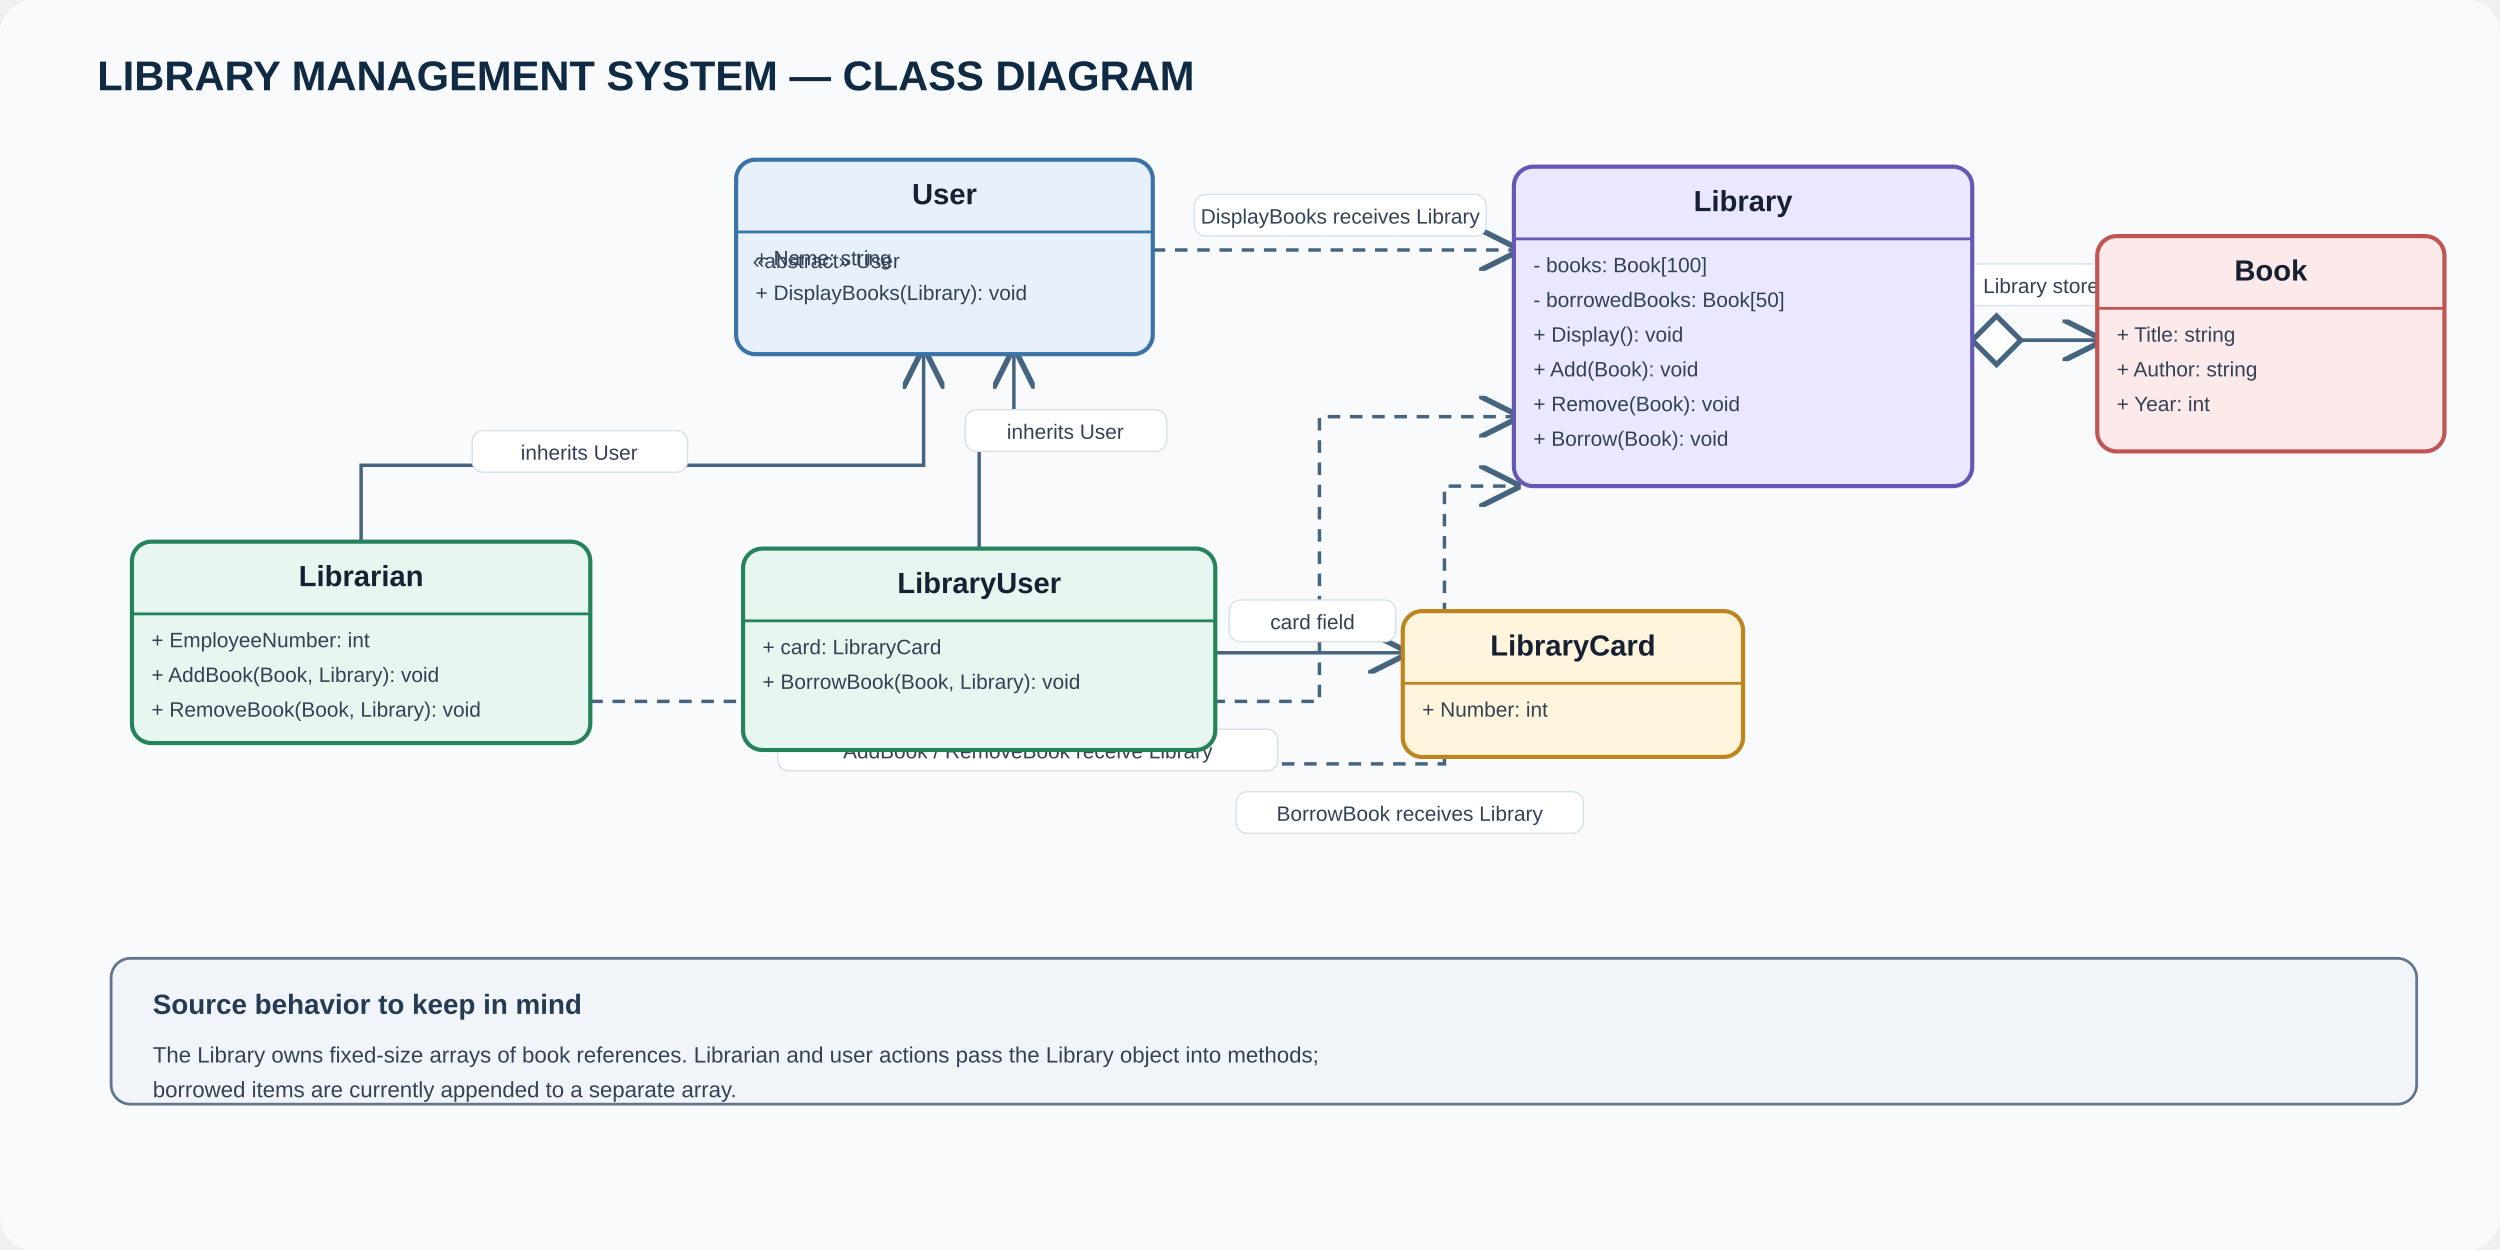
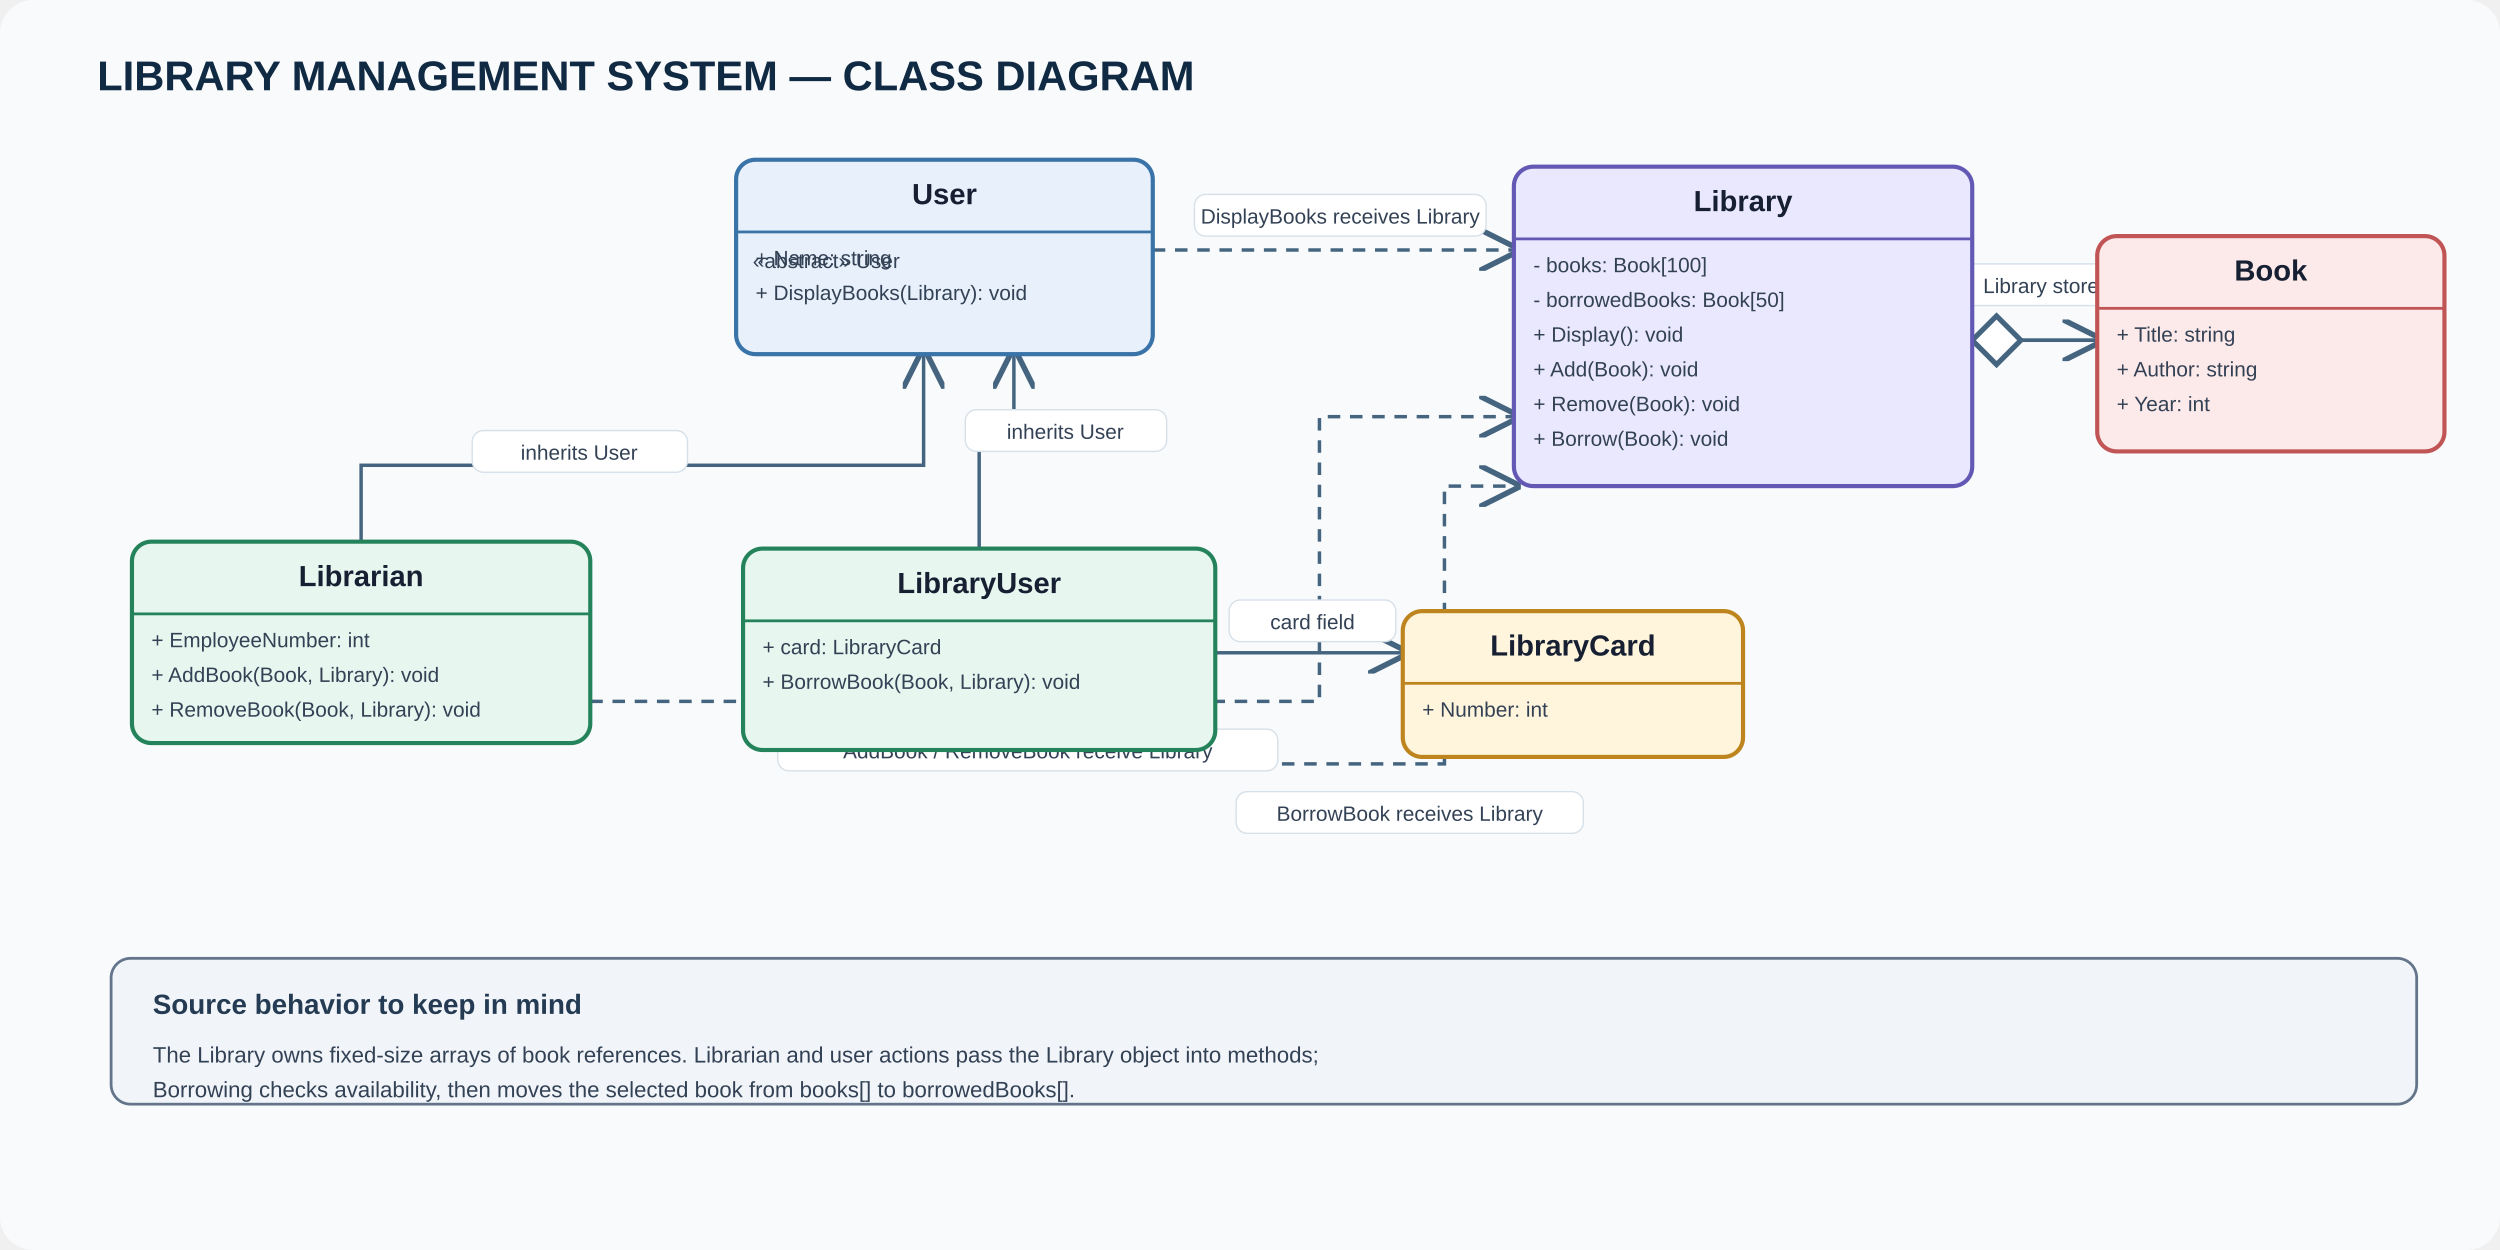
<svg xmlns="http://www.w3.org/2000/svg" width="1800" height="900" viewBox="0 0 1800 900">
  <defs>
    <marker id="arr" markerWidth="12" markerHeight="12" refX="10" refY="6" orient="auto">
      <path d="M0 0 L12 6 L0 12" fill="none" stroke="#45647f" stroke-width="1.6" />
    </marker>
    <marker id="dia" markerWidth="16" markerHeight="16" refX="1" refY="8" orient="auto">
      <path d="M1 8 L8 1 L15 8 L8 15 Z" fill="white" stroke="#45647f" stroke-width="1.5" />
    </marker>
  </defs>
  <rect width="1800" height="900" rx="24" fill="#f8fafc" />
  <text x="70" y="65" font-family="Arial" font-size="30" font-weight="700" fill="#102a43">LIBRARY MANAGEMENT SYSTEM — CLASS DIAGRAM</text>
  <g fill="none" stroke="#45647f" stroke-width="2.5" marker-end="url(#arr)">
    <path d="M260 390 V335 H665 V255" />
    <path d="M705 395 V300 H730 V255" />
    <path d="M875 470 H1010" />
    <path d="M1420 245 H1510" />
    <path d="M425 505 H950 V300 H1090" stroke-dasharray="9 7" />
    <path d="M875 550 H1040 V350 H1090" stroke-dasharray="9 7" />
    <path d="M830 180 H1090" stroke-dasharray="9 7" />
  </g>
  <path d="M1420 245 H1510" fill="none" stroke="#45647f" stroke-width="2.5" marker-start="url(#dia)" />
  <g font-family="Arial" font-size="15" fill="#334155" text-anchor="middle">
    <rect x="340" y="310" width="155" height="30" rx="8" fill="#fff" stroke="#d6e0e8" />
    <text x="417" y="331">inherits User</text>
    <rect x="695" y="295" width="145" height="30" rx="8" fill="#fff" stroke="#d6e0e8" />
    <text x="767" y="316">inherits User</text>
    <rect x="885" y="432" width="120" height="30" rx="8" fill="#fff" stroke="#d6e0e8" />
    <text x="945" y="453">card field</text>
    <rect x="1410" y="190" width="250" height="30" rx="8" fill="#fff" stroke="#d6e0e8" />
    <text x="1535" y="211">Library stores Book[] (up to 100)</text>
    <rect x="560" y="525" width="360" height="30" rx="8" fill="#fff" stroke="#d6e0e8" />
    <text x="740" y="546">AddBook / RemoveBook receive Library</text>
    <rect x="890" y="570" width="250" height="30" rx="8" fill="#fff" stroke="#d6e0e8" />
    <text x="1015" y="591">BorrowBook receives Library</text>
    <rect x="860" y="140" width="210" height="30" rx="8" fill="#fff" stroke="#d6e0e8" />
    <text x="965" y="161">DisplayBooks receives Library</text>
  </g>
  <g>
    <rect x="530" y="115" width="300" height="140" rx="14" fill="#e8f1fb" stroke="#3973a8" stroke-width="3" />
    <path d="M531 167 H829" stroke="#3973a8" stroke-width="2" />
    <text x="680" y="147" text-anchor="middle" font-family="Arial" font-size="21" font-weight="bold" fill="#172033">User</text>
    <text x="542" y="193" font-family="Arial" font-size="15" fill="#334155">«abstract» User</text>
    <text x="544" y="191" font-family="Arial" font-size="15" fill="#334155">+ Name: string</text>
    <text x="544" y="216" font-family="Arial" font-size="15" fill="#334155">+ DisplayBooks(Library): void</text>
  </g>
  <g>
    <rect x="95" y="390" width="330" height="145" rx="14" fill="#e7f6ef" stroke="#24835b" stroke-width="3" />
    <path d="M96 442 H424" stroke="#24835b" stroke-width="2" />
    <text x="260" y="422" text-anchor="middle" font-family="Arial" font-size="21" font-weight="bold" fill="#172033">Librarian</text>
    <text x="109" y="466" font-family="Arial" font-size="15" fill="#334155">+ EmployeeNumber: int</text>
    <text x="109" y="491" font-family="Arial" font-size="15" fill="#334155">+ AddBook(Book, Library): void</text>
    <text x="109" y="516" font-family="Arial" font-size="15" fill="#334155">+ RemoveBook(Book, Library): void</text>
  </g>
  <g>
    <rect x="535" y="395" width="340" height="145" rx="14" fill="#e7f6ef" stroke="#24835b" stroke-width="3" />
    <path d="M536 447 H874" stroke="#24835b" stroke-width="2" />
    <text x="705" y="427" text-anchor="middle" font-family="Arial" font-size="21" font-weight="bold" fill="#172033">LibraryUser</text>
    <text x="549" y="471" font-family="Arial" font-size="15" fill="#334155">+ card: LibraryCard</text>
    <text x="549" y="496" font-family="Arial" font-size="15" fill="#334155">+ BorrowBook(Book, Library): void</text>
  </g>
  <g>
    <rect x="1010" y="440" width="245" height="105" rx="14" fill="#fff4dc" stroke="#be851e" stroke-width="3" />
    <path d="M1011 492 H1254" stroke="#be851e" stroke-width="2" />
    <text x="1132.5" y="472" text-anchor="middle" font-family="Arial" font-size="21" font-weight="bold" fill="#172033">LibraryCard</text>
    <text x="1024" y="516" font-family="Arial" font-size="15" fill="#334155">+ Number: int</text>
  </g>
  <g>
    <rect x="1090" y="120" width="330" height="230" rx="14" fill="#e9e8ff" stroke="#6458b5" stroke-width="3" />
    <path d="M1091 172 H1419" stroke="#6458b5" stroke-width="2" />
    <text x="1255" y="152" text-anchor="middle" font-family="Arial" font-size="21" font-weight="bold" fill="#172033">Library</text>
    <text x="1104" y="196" font-family="Arial" font-size="15" fill="#334155">- books: Book[100]</text>
    <text x="1104" y="221" font-family="Arial" font-size="15" fill="#334155">- borrowedBooks: Book[50]</text>
    <text x="1104" y="246" font-family="Arial" font-size="15" fill="#334155">+ Display(): void</text>
    <text x="1104" y="271" font-family="Arial" font-size="15" fill="#334155">+ Add(Book): void</text>
    <text x="1104" y="296" font-family="Arial" font-size="15" fill="#334155">+ Remove(Book): void</text>
    <text x="1104" y="321" font-family="Arial" font-size="15" fill="#334155">+ Borrow(Book): void</text>
  </g>
  <g>
    <rect x="1510" y="170" width="250" height="155" rx="14" fill="#fce9e9" stroke="#c15454" stroke-width="3" />
    <path d="M1511 222 H1759" stroke="#c15454" stroke-width="2" />
    <text x="1635" y="202" text-anchor="middle" font-family="Arial" font-size="21" font-weight="bold" fill="#172033">Book</text>
    <text x="1524" y="246" font-family="Arial" font-size="15" fill="#334155">+ Title: string</text>
    <text x="1524" y="271" font-family="Arial" font-size="15" fill="#334155">+ Author: string</text>
    <text x="1524" y="296" font-family="Arial" font-size="15" fill="#334155">+ Year: int</text>
  </g>
  <rect x="80" y="690" width="1660" height="105" rx="14" fill="#f1f5f9" stroke="#64748b" stroke-width="2" />
  <text x="110" y="730" font-family="Arial" font-size="20" font-weight="bold" fill="#243b53">Source behavior to keep in mind</text>
  <text x="110" y="765" font-family="Arial" font-size="16" fill="#334155">The Library owns fixed-size arrays of book references. Librarian and user actions pass the Library object into methods;</text>
-   <text x="110" y="790" font-family="Arial" font-size="16" fill="#334155">borrowed items are currently appended to a separate array.</text>
+   <text x="110" y="790" font-family="Arial" font-size="16" fill="#334155">Borrowing checks availability, then moves the selected book from books[] to borrowedBooks[].</text>
</svg>
